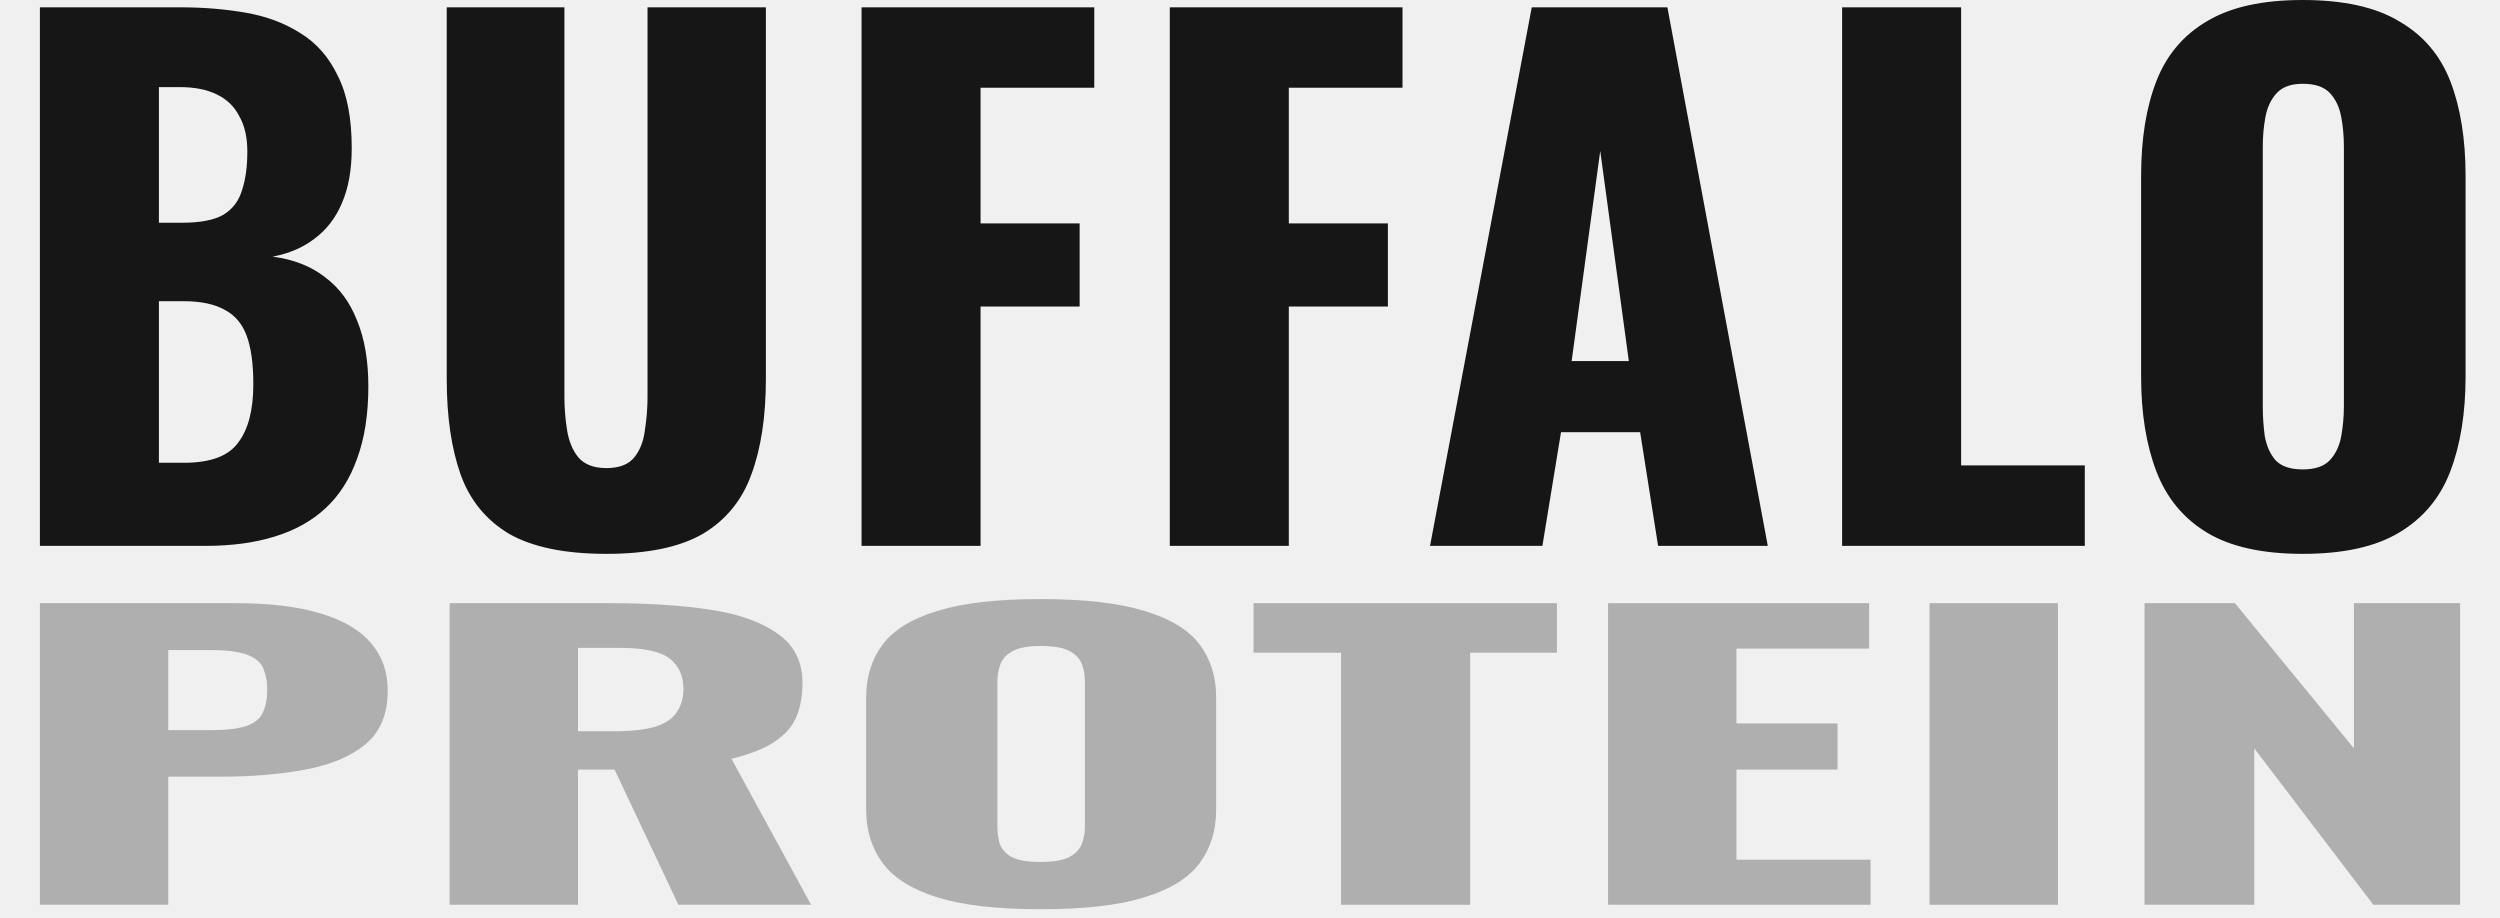
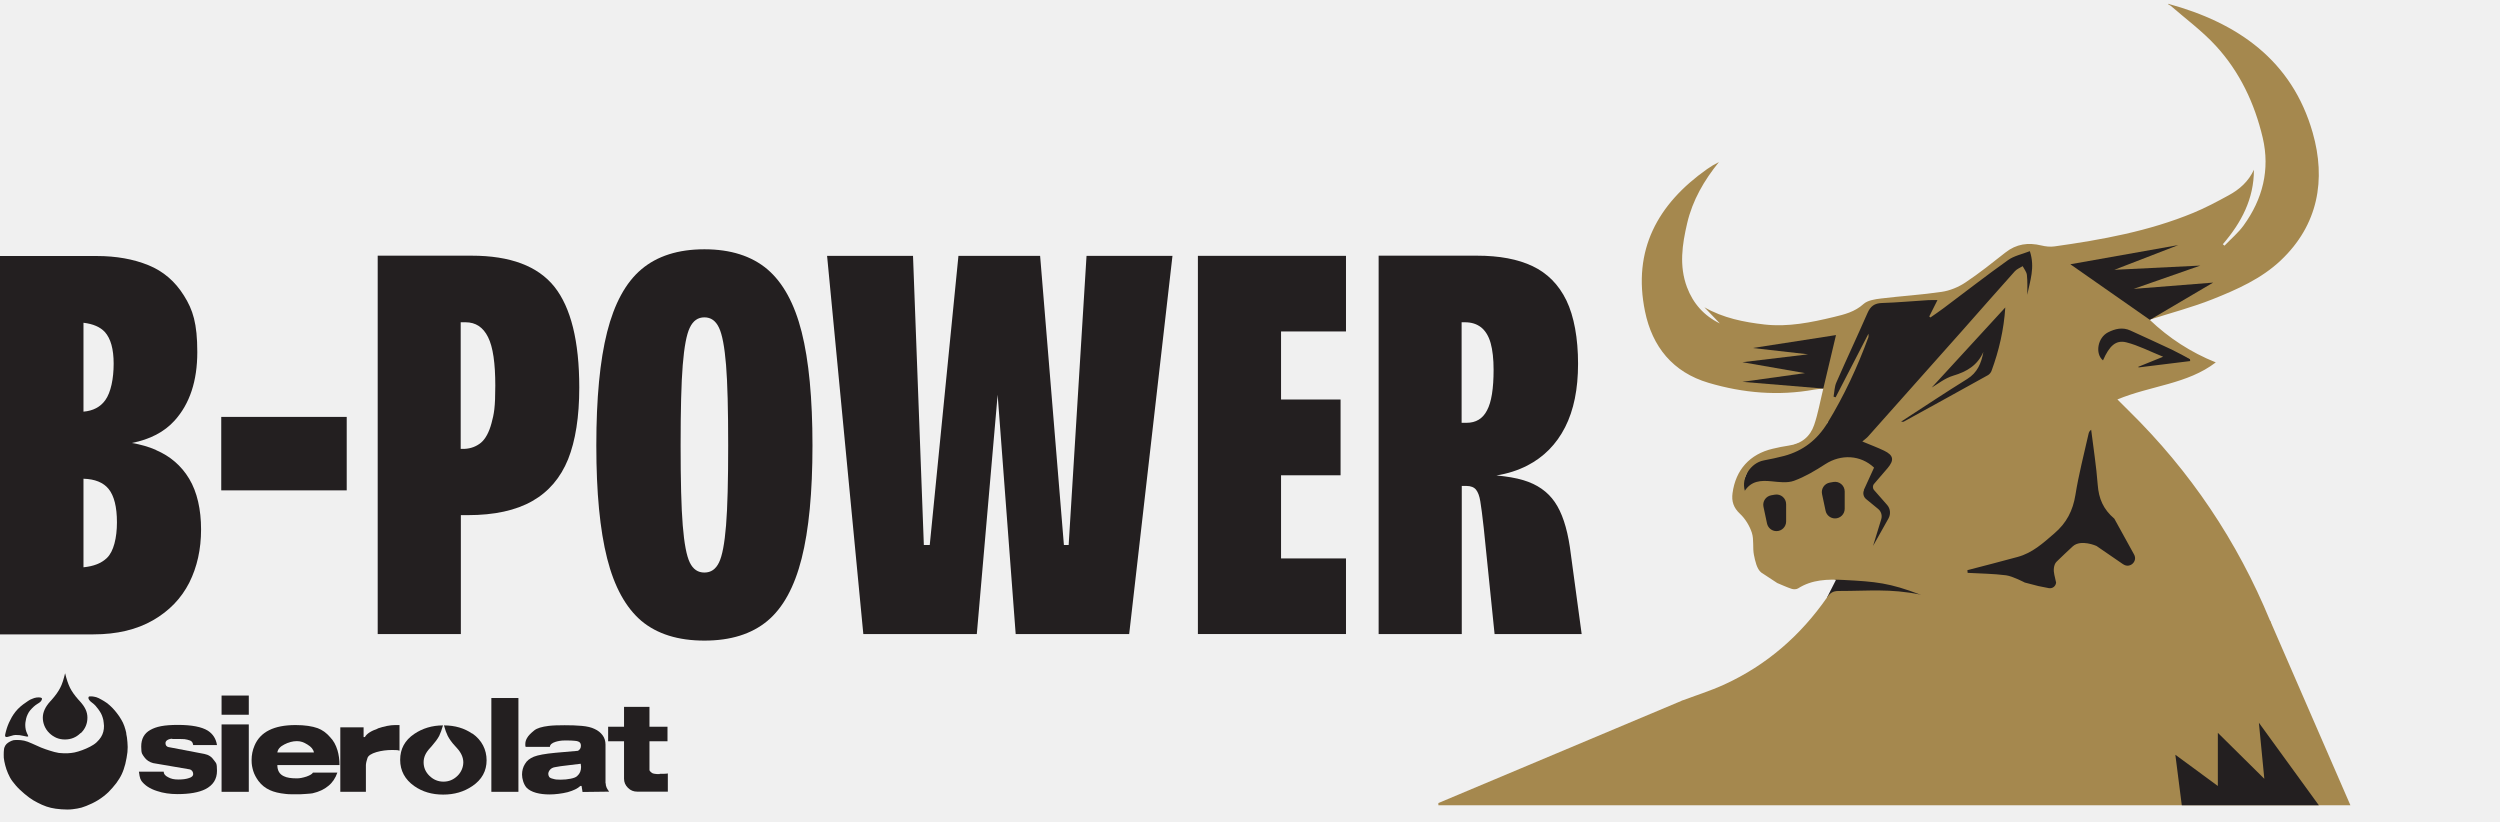
- <svg xmlns="http://www.w3.org/2000/svg" width="188" height="69" viewBox="0 0 188 69" fill="none">
-   <path d="M3 41.05V0.55H13.55C15.283 0.55 16.917 0.683 18.45 0.95C20.017 1.217 21.4 1.733 22.6 2.5C23.8 3.233 24.733 4.3 25.4 5.7C26.1 7.067 26.45 8.883 26.45 11.15C26.45 12.783 26.2 14.167 25.7 15.3C25.233 16.4 24.55 17.283 23.65 17.95C22.783 18.617 21.733 19.067 20.5 19.3C22.067 19.5 23.383 20.017 24.45 20.85C25.517 21.65 26.317 22.733 26.85 24.1C27.417 25.467 27.7 27.117 27.7 29.05C27.7 31.15 27.417 32.967 26.85 34.5C26.317 36 25.533 37.233 24.5 38.2C23.467 39.167 22.183 39.883 20.65 40.35C19.15 40.817 17.417 41.05 15.45 41.05H3ZM11.95 34.8H13.85C15.817 34.8 17.167 34.3 17.9 33.3C18.667 32.3 19.05 30.833 19.05 28.9C19.05 27.367 18.883 26.15 18.55 25.25C18.217 24.35 17.667 23.7 16.9 23.3C16.133 22.867 15.1 22.65 13.8 22.65H11.95V34.8ZM11.95 16.75H13.7C15.067 16.75 16.1 16.55 16.8 16.15C17.5 15.717 17.967 15.1 18.2 14.3C18.467 13.5 18.6 12.533 18.6 11.4C18.6 10.333 18.4 9.45 18 8.75C17.633 8.017 17.067 7.467 16.3 7.1C15.567 6.733 14.633 6.55 13.5 6.55H11.95V16.75ZM45.594 41.65C42.495 41.65 40.061 41.15 38.294 40.15C36.561 39.117 35.344 37.633 34.645 35.7C33.944 33.733 33.594 31.333 33.594 28.5V0.55H42.444V29.85C42.444 30.683 42.511 31.517 42.645 32.35C42.778 33.183 43.061 33.867 43.495 34.4C43.961 34.933 44.661 35.2 45.594 35.2C46.561 35.2 47.261 34.933 47.694 34.4C48.128 33.867 48.395 33.183 48.495 32.35C48.628 31.517 48.694 30.683 48.694 29.85V0.55H57.594V28.5C57.594 31.333 57.228 33.733 56.495 35.7C55.794 37.633 54.578 39.117 52.844 40.15C51.111 41.15 48.694 41.65 45.594 41.65ZM64.789 41.05V0.55H82.289V6.6H73.739V16.8H81.189V23.05H73.739V41.05H64.789ZM87.969 41.05V0.55H105.469V6.6H96.919V16.8H104.369V23.05H96.919V41.05H87.969ZM107.538 41.05L115.188 0.55H125.388L132.938 41.05H124.688L123.338 32.5H117.388L115.988 41.05H107.538ZM118.188 27.15H122.488L120.338 11.35L118.188 27.15ZM138.527 41.05V0.55H147.477V35H156.777V41.05H138.527ZM173.161 41.65C170.127 41.65 167.727 41.117 165.961 40.05C164.194 38.983 162.927 37.45 162.161 35.45C161.394 33.45 161.011 31.067 161.011 28.3V13.25C161.011 10.45 161.394 8.067 162.161 6.1C162.927 4.133 164.194 2.633 165.961 1.6C167.727 0.533 170.127 -1.41859e-05 173.161 -1.41859e-05C176.227 -1.41859e-05 178.644 0.533 180.411 1.6C182.211 2.633 183.494 4.133 184.261 6.1C185.027 8.067 185.411 10.45 185.411 13.25V28.3C185.411 31.067 185.027 33.45 184.261 35.45C183.494 37.45 182.211 38.983 180.411 40.05C178.644 41.117 176.227 41.65 173.161 41.65ZM173.161 35.3C174.094 35.3 174.777 35.067 175.211 34.6C175.644 34.133 175.927 33.533 176.061 32.8C176.194 32.067 176.261 31.317 176.261 30.55V11.05C176.261 10.25 176.194 9.5 176.061 8.8C175.927 8.067 175.644 7.467 175.211 7C174.777 6.533 174.094 6.3 173.161 6.3C172.294 6.3 171.644 6.533 171.211 7C170.777 7.467 170.494 8.067 170.361 8.8C170.227 9.5 170.161 10.25 170.161 11.05V30.55C170.161 31.317 170.211 32.067 170.311 32.8C170.444 33.533 170.711 34.133 171.111 34.6C171.544 35.067 172.227 35.3 173.161 35.3Z" fill="#161616" />
-   <path opacity="0.3" d="M161.27 68.038V45.358H168.065L177.018 56.278V45.358H185V68.038H178.474L169.521 56.278V68.038H161.27Z" fill="#161616" />
-   <path opacity="0.3" d="M145.102 68.038V45.358H154.756V68.038H145.102Z" fill="#161616" />
-   <path opacity="0.3" d="M120.926 68.038V45.358H140.557V48.774H130.58V54.402H138.184V57.874H130.58V64.65H140.665V68.038H120.926Z" fill="#161616" />
-   <path opacity="0.3" d="M100.846 68.038V49.082H94.267V45.358H117.08V49.082H110.554V68.038H100.846Z" fill="#161616" />
-   <path opacity="0.3" d="M78.242 68.374C74.969 68.374 72.381 68.075 70.475 67.478C68.57 66.881 67.203 66.022 66.376 64.902C65.549 63.782 65.136 62.447 65.136 60.898V52.47C65.136 50.902 65.549 49.567 66.376 48.466C67.203 47.365 68.57 46.525 70.475 45.946C72.381 45.349 74.969 45.05 78.242 45.05C81.549 45.05 84.156 45.349 86.062 45.946C88.003 46.525 89.388 47.365 90.215 48.466C91.042 49.567 91.455 50.902 91.455 52.47V60.898C91.455 62.447 91.042 63.782 90.215 64.902C89.388 66.022 88.003 66.881 86.062 67.478C84.156 68.075 81.549 68.374 78.242 68.374ZM78.242 64.818C79.248 64.818 79.985 64.687 80.453 64.426C80.92 64.165 81.226 63.829 81.37 63.418C81.513 63.007 81.585 62.587 81.585 62.158V51.238C81.585 50.79 81.513 50.37 81.37 49.978C81.226 49.567 80.92 49.231 80.453 48.97C79.985 48.709 79.248 48.578 78.242 48.578C77.307 48.578 76.606 48.709 76.138 48.97C75.671 49.231 75.365 49.567 75.221 49.978C75.077 50.37 75.005 50.79 75.005 51.238V62.158C75.005 62.587 75.059 63.007 75.167 63.418C75.311 63.829 75.599 64.165 76.03 64.426C76.498 64.687 77.235 64.818 78.242 64.818Z" fill="#161616" />
-   <path opacity="0.3" d="M33.812 68.038V45.358H45.839C48.787 45.358 51.34 45.526 53.497 45.862C55.654 46.198 57.326 46.805 58.513 47.682C59.735 48.541 60.347 49.763 60.347 51.35C60.347 52.283 60.203 53.114 59.915 53.842C59.627 54.57 59.088 55.205 58.297 55.746C57.542 56.269 56.445 56.707 55.007 57.062L60.994 68.038H51.016L46.216 57.874H43.465V68.038H33.812ZM43.465 54.99H46.162C47.529 54.99 48.589 54.869 49.344 54.626C50.099 54.365 50.621 54.001 50.908 53.534C51.232 53.049 51.394 52.47 51.394 51.798C51.394 50.827 51.052 50.071 50.369 49.53C49.686 48.989 48.427 48.718 46.594 48.718H43.465V54.99Z" fill="#161616" />
-   <path opacity="0.3" d="M3 68.038V45.358H17.67C20.294 45.358 22.452 45.619 24.142 46.142C25.832 46.646 27.09 47.393 27.917 48.382C28.744 49.353 29.157 50.538 29.157 51.938C29.157 53.693 28.6 55.037 27.486 55.97C26.371 56.885 24.861 57.519 22.955 57.874C21.05 58.229 18.91 58.406 16.537 58.406H12.654V68.038H3ZM12.654 54.906H15.89C17.076 54.906 17.975 54.794 18.587 54.57C19.198 54.346 19.593 54.01 19.773 53.562C19.989 53.114 20.097 52.545 20.097 51.854C20.097 51.275 20.007 50.771 19.827 50.342C19.683 49.894 19.306 49.539 18.695 49.278C18.083 49.017 17.131 48.886 15.836 48.886H12.654V54.906Z" fill="#161616" />
+ <svg xmlns="http://www.w3.org/2000/svg" width="210" height="69" viewBox="0 0 210 69" fill="none">
+   <g clip-path="url(#clip0_3239_36694)">
+     <path d="M154.954 27.143L153.499 35.532L151.893 36.948L147.169 38.679L146.104 41.249L147.191 42.31L149.077 46.243L154.222 48.706L153.477 50.18C153.477 50.18 154.994 53.482 155.93 54.77C156.866 56.057 174.291 59.004 174.836 59.328C175.386 59.652 182.666 58.578 183.043 57.988C183.42 57.393 185.438 52.453 185.296 52.155C185.154 51.853 183.886 45.67 183.353 44.623C182.821 43.575 178.656 37.765 178.638 37.365C178.616 36.966 175.386 31.48 175.386 31.48L182.284 31.826L184.902 30.636L178.634 27.152L170.356 20.596L165.831 23.547L164.066 24.981L159.133 25.247L157.27 25.403L154.954 27.152V27.143Z" fill="#231F20" />
+     <path d="M194.262 11.133C192.528 5.069 187.963 1.904 182.112 0.315C182.147 0.426 182.272 0.426 182.343 0.489C183.616 1.594 184.991 2.61 186.126 3.844C188.14 6.033 189.391 8.687 190.07 11.576C190.695 14.258 190.061 16.73 188.464 18.936C188.012 19.562 187.395 20.072 186.858 20.636C186.81 20.596 186.765 20.556 186.716 20.516C188.269 18.714 189.334 16.708 189.329 14.258C188.877 15.243 188.114 15.918 187.2 16.41C186.233 16.939 185.253 17.462 184.237 17.88C180.497 19.424 176.554 20.139 172.574 20.698C172.215 20.747 171.825 20.707 171.47 20.618C170.365 20.352 169.372 20.489 168.458 21.209C167.358 22.074 166.262 22.953 165.1 23.725C164.514 24.116 163.796 24.413 163.104 24.515C161.409 24.768 159.692 24.866 157.993 25.075C157.488 25.137 156.876 25.226 156.53 25.541C155.802 26.198 154.941 26.411 154.054 26.624C152.138 27.085 150.208 27.48 148.23 27.259C146.478 27.059 144.752 26.717 143.168 25.811C143.603 26.264 144.033 26.717 144.468 27.17C143.133 26.522 142.219 25.492 141.705 24.12C141.035 22.331 141.305 20.534 141.722 18.75C142.175 16.814 143.146 15.15 144.393 13.609C144.038 13.783 143.71 13.982 143.395 14.204C139.243 17.134 137.118 21 138.182 26.162C138.79 29.123 140.516 31.271 143.523 32.159C146.424 33.016 149.379 33.273 152.377 32.731C152.59 32.696 152.808 32.678 153.158 32.634C152.888 33.735 152.715 34.747 152.386 35.705C152.054 36.673 151.322 37.281 150.262 37.428C149.809 37.49 149.357 37.592 148.909 37.694C146.983 38.147 145.794 39.461 145.533 41.427C145.44 42.106 145.613 42.648 146.158 43.158C146.606 43.575 146.966 44.17 147.156 44.752C147.343 45.329 147.21 45.999 147.329 46.607C147.436 47.135 147.573 47.792 147.942 48.09L149.286 48.973C149.694 49.142 150.089 49.328 150.506 49.465C150.665 49.519 150.905 49.51 151.038 49.425C152.218 48.675 153.509 48.649 154.844 48.715C157.599 48.857 158.716 48.964 161.285 49.94C161.48 49.98 161.081 49.949 161.285 49.94C158.721 49.43 157.049 49.643 154.431 49.643C153.974 49.643 153.73 49.807 153.482 50.171C151.255 53.38 148.398 55.871 144.841 57.5C143.665 58.037 142.419 58.423 141.212 58.88C141.23 58.898 141.252 58.942 141.288 58.956C141.505 59.035 141.722 59.111 141.935 59.186C146.238 60.638 150.639 61.654 155.146 62.205C161.813 63.017 168.414 62.662 174.926 61.028C180.701 59.577 185.865 56.878 190.456 53.083C190.797 52.803 190.873 52.586 190.691 52.151C187.936 45.453 183.975 39.567 178.811 34.498C178.536 34.227 178.266 33.952 177.862 33.553C180.679 32.385 183.735 32.274 186.126 30.441C184.046 29.607 182.178 28.395 180.568 26.855C182.369 26.278 184.148 25.816 185.843 25.141C187.896 24.325 189.955 23.415 191.583 21.874C194.737 18.892 195.398 15.092 194.262 11.133ZM156.565 41.152C156.853 40.526 157.137 39.9 157.421 39.279C156.281 38.209 154.649 38.133 153.322 38.99C152.493 39.527 151.623 40.047 150.701 40.384C150.133 40.593 149.428 40.49 148.793 40.428C147.915 40.344 147.121 40.384 146.566 41.223C146.251 40.131 147.045 38.892 148.154 38.675C148.727 38.564 149.303 38.449 149.867 38.298C151.45 37.871 152.639 36.953 153.504 35.537C154.906 33.242 156.028 30.827 156.951 28.311C156.969 28.262 156.951 28.204 156.951 28.031C155.997 29.877 155.092 31.626 154.192 33.375C154.134 33.357 154.076 33.335 154.019 33.317C154.094 32.918 154.094 32.487 154.254 32.128C155.106 30.179 156.015 28.248 156.867 26.3C157.115 25.727 157.457 25.47 158.091 25.452C159.386 25.412 160.677 25.292 161.973 25.212C162.194 25.199 162.421 25.212 162.749 25.203C162.492 25.718 162.274 26.149 162.057 26.584C162.11 26.628 162.101 26.624 162.154 26.668C162.523 26.411 162.895 26.162 163.255 25.891C165.06 24.542 166.839 23.153 168.675 21.848C169.185 21.484 169.864 21.351 170.507 21.098C170.964 22.478 170.507 23.614 170.294 24.764C170.29 24.205 170.321 23.645 170.259 23.095C170.232 22.837 170.028 22.602 169.904 22.358C169.682 22.496 169.416 22.598 169.248 22.784C167.753 24.449 166.28 26.136 164.798 27.809C162.177 30.761 159.55 33.717 156.92 36.664C156.8 36.802 156.64 36.904 156.436 37.086C157.164 37.392 157.727 37.596 158.268 37.858C159.054 38.24 159.133 38.639 158.566 39.314C158.189 39.762 157.803 40.202 157.421 40.646C157.293 40.792 157.293 41.014 157.421 41.165L158.517 42.412C158.792 42.723 158.836 43.176 158.637 43.54L157.337 45.857L158.024 43.615C158.122 43.3 158.016 42.958 157.763 42.75L156.751 41.92C156.53 41.738 156.459 41.427 156.578 41.169L156.565 41.152ZM159.91 35.421C159.879 35.439 159.83 35.421 159.688 35.421C161.595 34.183 163.401 32.98 165.246 31.835C166.111 31.298 166.431 30.499 166.604 29.562C166.111 30.685 165.215 31.218 164.075 31.555C163.361 31.768 162.74 32.279 162.265 32.554C164.226 30.419 166.32 28.142 168.445 25.825C168.325 27.689 167.917 29.447 167.287 31.156C167.234 31.298 167.109 31.449 166.976 31.52C164.625 32.829 162.265 34.125 159.91 35.421ZM178.355 47.406L176.106 45.861C176.106 45.861 174.806 45.275 174.118 45.888C173.652 46.305 173.209 46.749 172.756 47.179C172.614 47.313 172.557 47.512 172.53 47.694C172.504 47.894 172.521 48.094 172.566 48.289L172.712 48.933C172.69 49.243 172.406 49.461 172.1 49.403L171.226 49.23L170.081 48.933C170.081 48.933 169.057 48.396 168.507 48.325C167.442 48.187 166.36 48.183 165.282 48.12C165.268 47.992 165.273 48.023 165.26 47.894C166.67 47.526 168.085 47.166 169.491 46.78C170.72 46.447 171.625 45.617 172.566 44.805C173.59 43.93 174.123 42.896 174.336 41.569C174.611 39.842 175.059 38.142 175.44 36.433C175.467 36.318 175.507 36.211 175.658 36.1C175.848 37.636 176.092 39.172 176.208 40.717C176.296 41.884 176.669 42.772 177.605 43.571L179.264 46.58C179.583 47.162 178.905 47.779 178.355 47.401V47.406ZM182.462 29.385C182.968 29.624 183.46 29.904 183.957 30.166C183.962 30.219 183.971 30.277 183.975 30.33C182.533 30.508 181.092 30.685 179.65 30.863C179.637 30.845 179.623 30.832 179.61 30.814C180.244 30.561 180.874 30.303 181.704 29.966C180.568 29.509 179.628 29.016 178.621 28.759C177.729 28.532 177.188 29.052 176.651 30.272C175.972 29.718 176.194 28.364 177.077 27.916C177.663 27.618 178.292 27.463 178.945 27.76C180.116 28.297 181.291 28.83 182.458 29.38L182.462 29.385Z" fill="#A5884E" />
+     <path d="M180.59 26.868L173.909 22.198L182.976 20.587L177.609 22.664L184.826 22.309L179.228 24.267L185.904 23.738L180.59 26.868Z" fill="#231F20" />
+     <path d="M153.158 32.639L154.223 28.146L147.227 29.234L151.881 29.762L146.362 30.424L151.619 31.342L146.362 32.075L153.158 32.639Z" fill="#231F20" />
+     <path d="M150.035 43.801V42.35C150.035 41.844 149.578 41.462 149.081 41.551L148.784 41.604C148.331 41.684 148.034 42.124 148.132 42.572L148.429 43.97C148.509 44.347 148.842 44.614 149.223 44.614C149.671 44.614 150.035 44.25 150.035 43.801Z" fill="#231F20" />
+     <path d="M154.955 42.736V41.285C154.955 40.779 154.498 40.397 154.001 40.486L153.704 40.539C153.251 40.619 152.954 41.058 153.052 41.506L153.349 42.905C153.429 43.282 153.762 43.548 154.143 43.548C154.591 43.548 154.955 43.184 154.955 42.736Z" fill="#231F20" />
+     <path d="M148.718 43.03C148.86 43.03 148.86 42.808 148.718 42.808C148.576 42.808 148.576 43.03 148.718 43.03Z" fill="#231F20" />
+     <path d="M190.696 52.147L197.434 67.642H120.381L141.212 58.885" fill="#A5884E" />
+     <path d="M194.781 67.642L189.746 60.709L190.203 65.418L186.299 61.557V66.022L182.729 63.399L183.27 67.642H194.781Z" fill="#231F20" />
+   </g>
+   <path d="M13.088 37.788C12.481 37.527 11.806 37.334 11.076 37.21C12.605 36.907 13.804 36.287 14.672 35.322C15.939 33.917 16.573 32.002 16.573 29.578C16.573 27.153 16.201 26.023 15.457 24.839C14.713 23.64 13.721 22.786 12.468 22.276C11.214 21.767 9.767 21.505 8.128 21.505H0V53.287H7.853C9.823 53.287 11.489 52.887 12.853 52.102C14.217 51.317 15.223 50.27 15.898 48.947C16.559 47.625 16.89 46.137 16.89 44.47C16.89 42.803 16.559 41.329 15.898 40.227C15.237 39.125 14.3 38.312 13.088 37.802V37.788ZM7.012 27.112C7.825 27.208 8.417 27.47 8.803 27.883C9.299 28.434 9.547 29.316 9.547 30.556C9.547 31.796 9.313 32.967 8.844 33.614C8.431 34.193 7.811 34.51 7.012 34.579V27.098V27.112ZM8.982 46.867C8.514 47.322 7.853 47.57 7.012 47.652V40.213C7.976 40.241 8.679 40.53 9.12 41.067C9.588 41.646 9.823 42.583 9.823 43.878C9.823 45.173 9.547 46.33 8.982 46.867Z" fill="#231F20" />
+   <path d="M29.124 35.02H18.585V41.191H29.124V35.02Z" fill="#231F20" />
+   <path d="M38.698 43.272H39.291C41.536 43.272 43.341 42.872 44.719 42.087C46.096 41.302 47.088 40.131 47.722 38.574C48.342 37.017 48.659 35.006 48.659 32.554C48.659 28.655 47.956 25.831 46.565 24.081C45.173 22.346 42.859 21.477 39.621 21.477H31.727V53.26H38.712V43.272H38.698ZM38.698 27.071H39.112C39.952 27.071 40.586 27.484 40.999 28.324C41.412 29.151 41.605 30.515 41.605 32.388C41.605 34.262 41.495 34.772 41.288 35.543C41.082 36.315 40.779 36.866 40.407 37.183C40.021 37.499 39.566 37.678 39.015 37.706H38.698C38.698 37.72 38.698 27.084 38.698 27.084V27.071Z" fill="#231F20" />
+   <path d="M67.339 46.909C67.945 44.512 68.248 41.357 68.248 37.417C68.248 33.477 67.945 30.281 67.339 27.884C66.733 25.487 65.768 23.737 64.46 22.621C63.137 21.505 61.374 20.94 59.169 20.94C56.965 20.94 55.202 21.505 53.879 22.621C52.557 23.737 51.606 25.5 51 27.884C50.394 30.281 50.091 33.449 50.091 37.417C50.091 41.385 50.394 44.512 51 46.909C51.606 49.306 52.571 51.042 53.879 52.158C55.202 53.26 56.965 53.811 59.169 53.811C61.374 53.811 63.137 53.26 64.46 52.158C65.782 51.056 66.733 49.306 67.339 46.909ZM60.988 44.14C60.864 45.655 60.671 46.688 60.395 47.253C60.12 47.818 59.721 48.094 59.169 48.094C58.618 48.094 58.219 47.818 57.943 47.253C57.668 46.688 57.475 45.655 57.351 44.14C57.227 42.624 57.172 40.393 57.172 37.417C57.172 34.441 57.227 32.168 57.351 30.653C57.475 29.137 57.668 28.09 57.943 27.526C58.219 26.947 58.618 26.658 59.169 26.658C59.721 26.658 60.12 26.947 60.395 27.526C60.671 28.104 60.864 29.151 60.988 30.653C61.112 32.168 61.167 34.428 61.167 37.417C61.167 40.406 61.112 42.624 60.988 44.14Z" fill="#231F20" />
+   <path d="M82.052 53.259L83.802 33.16L85.317 53.259H94.851L98.488 21.491H91.269L89.767 45.779H89.368L87.37 21.491H80.509L78.099 45.779H77.603L76.693 21.491H69.475L72.519 53.259H82.052Z" fill="#231F20" />
+   <path d="M113.063 46.908H107.608V39.924H112.608V33.559H107.608V27.842H113.063V21.491H100.623V53.259H113.063V46.908Z" fill="#231F20" />
+   <path d="M122.776 40.819H123.189C123.547 40.819 123.823 40.93 123.988 41.136C124.153 41.343 124.277 41.674 124.346 42.114C124.415 42.555 124.525 43.299 124.635 44.36L125.545 53.26H132.86L131.868 45.944C131.62 44.305 131.207 43.051 130.6 42.17C129.994 41.288 129.113 40.682 127.969 40.337C127.335 40.145 126.578 40.02 125.696 39.938C126.647 39.786 127.501 39.511 128.286 39.111C129.677 38.395 130.738 37.32 131.468 35.888C132.199 34.455 132.557 32.678 132.557 30.556C132.557 28.435 132.226 26.575 131.579 25.238C130.931 23.902 129.981 22.952 128.741 22.359C127.501 21.767 125.944 21.477 124.07 21.477H115.805V53.26H122.789V40.819H122.776ZM122.776 27.071H123.051C123.602 27.071 124.043 27.209 124.415 27.498C124.773 27.787 125.049 28.228 125.214 28.82C125.379 29.413 125.462 30.157 125.462 31.066C125.462 32.636 125.283 33.78 124.911 34.469C124.553 35.171 123.974 35.516 123.189 35.516H122.776V27.071Z" fill="#231F20" />
+   <path d="M6.792 61.58C7.164 61.222 7.343 60.781 7.343 60.285C7.343 59.789 7.136 59.376 6.723 58.921L6.585 58.77C6.268 58.412 6.034 58.081 5.883 57.778C5.731 57.475 5.593 57.062 5.469 56.552C5.345 57.062 5.221 57.475 5.056 57.778C4.904 58.081 4.67 58.412 4.353 58.77L4.216 58.921C3.802 59.376 3.596 59.831 3.596 60.285C3.596 60.74 3.775 61.222 4.147 61.58C4.519 61.938 4.946 62.117 5.456 62.117C5.965 62.117 6.406 61.938 6.764 61.58H6.792Z" fill="#231F20" />
+   <path d="M0.744 61.87C0.882 61.829 1.02 61.788 1.13 61.76C1.254 61.732 1.351 61.732 1.461 61.746C1.571 61.746 1.681 61.746 1.833 61.788C1.971 61.815 2.15 61.843 2.246 61.87C2.343 61.884 2.37 61.87 2.37 61.829C2.37 61.788 2.315 61.705 2.274 61.608C2.232 61.512 2.191 61.416 2.163 61.291C2.136 61.168 2.122 61.016 2.122 60.892C2.122 60.768 2.136 60.644 2.163 60.534C2.177 60.424 2.205 60.313 2.246 60.189C2.287 60.066 2.356 59.941 2.425 59.818C2.508 59.694 2.591 59.597 2.687 59.501C2.783 59.404 2.866 59.322 2.976 59.239C3.086 59.156 3.21 59.087 3.293 59.032C3.376 58.977 3.431 58.922 3.472 58.853C3.514 58.798 3.527 58.729 3.527 58.688C3.527 58.647 3.472 58.605 3.39 58.591C3.307 58.578 3.197 58.578 3.073 58.591C2.949 58.605 2.825 58.647 2.701 58.702C2.577 58.743 2.48 58.798 2.356 58.881C2.232 58.963 2.095 59.06 1.943 59.17C1.791 59.28 1.64 59.418 1.502 59.556C1.364 59.694 1.254 59.845 1.144 59.997C1.034 60.148 0.951 60.313 0.868 60.479C0.786 60.644 0.703 60.796 0.648 60.961C0.593 61.112 0.538 61.278 0.496 61.443C0.455 61.608 0.4 61.788 0.441 61.856C0.483 61.939 0.62 61.911 0.744 61.87Z" fill="#231F20" />
+   <path d="M10.622 61.636C10.567 61.388 10.512 61.181 10.443 60.989C10.374 60.796 10.292 60.617 10.181 60.438C10.085 60.258 9.961 60.093 9.837 59.928C9.713 59.763 9.575 59.597 9.424 59.446C9.272 59.294 9.121 59.156 8.969 59.046C8.818 58.936 8.652 58.84 8.501 58.757C8.349 58.674 8.225 58.605 8.088 58.564C7.95 58.523 7.812 58.509 7.716 58.495C7.619 58.495 7.578 58.495 7.536 58.495C7.495 58.495 7.454 58.523 7.44 58.55C7.426 58.592 7.426 58.633 7.44 58.702C7.468 58.771 7.523 58.84 7.605 58.922C7.688 59.005 7.812 59.074 7.895 59.156C7.991 59.239 8.074 59.336 8.143 59.432C8.225 59.528 8.308 59.639 8.377 59.749C8.446 59.859 8.515 59.969 8.556 60.079C8.611 60.203 8.639 60.327 8.68 60.479C8.707 60.63 8.721 60.809 8.735 60.975C8.735 61.14 8.721 61.306 8.68 61.457C8.639 61.609 8.583 61.76 8.487 61.912C8.391 62.063 8.253 62.228 8.101 62.366C7.95 62.504 7.771 62.614 7.564 62.724C7.357 62.835 7.123 62.931 6.903 63.014C6.682 63.096 6.448 63.165 6.255 63.207C6.049 63.248 5.883 63.262 5.663 63.276C5.442 63.276 5.194 63.276 4.947 63.248C4.699 63.207 4.437 63.138 4.189 63.055C3.941 62.972 3.707 62.904 3.445 62.793C3.183 62.683 2.908 62.559 2.673 62.449C2.425 62.339 2.219 62.256 2.026 62.215C1.833 62.173 1.64 62.16 1.502 62.16C1.351 62.16 1.254 62.16 1.144 62.173C1.034 62.201 0.924 62.242 0.827 62.297C0.731 62.352 0.635 62.408 0.552 62.49C0.469 62.573 0.414 62.669 0.373 62.78C0.331 62.89 0.331 63.014 0.318 63.151C0.318 63.289 0.304 63.455 0.318 63.648C0.331 63.84 0.387 64.061 0.442 64.295C0.497 64.515 0.579 64.75 0.676 64.97C0.772 65.19 0.882 65.411 1.048 65.631C1.213 65.852 1.42 66.1 1.668 66.334C1.916 66.568 2.205 66.816 2.453 66.995C2.701 67.174 2.908 67.298 3.156 67.422C3.39 67.546 3.665 67.67 3.913 67.753C4.161 67.835 4.395 67.891 4.685 67.932C4.974 67.973 5.346 68.001 5.663 68.001C5.98 68.001 6.241 67.959 6.489 67.918C6.737 67.877 6.944 67.822 7.247 67.698C7.536 67.588 7.922 67.408 8.253 67.202C8.583 66.995 8.859 66.775 9.107 66.54C9.355 66.293 9.575 66.031 9.768 65.783C9.947 65.535 10.099 65.301 10.223 65.039C10.347 64.777 10.443 64.488 10.526 64.171C10.609 63.854 10.664 63.482 10.705 63.179C10.732 62.876 10.732 62.614 10.705 62.352C10.691 62.091 10.65 61.815 10.595 61.581L10.622 61.636Z" fill="#231F20" />
+   <path d="M14.466 62.076C14.548 62.076 14.755 62.076 15.113 62.076C15.471 62.076 15.554 62.09 15.733 62.132C15.912 62.173 16.05 62.228 16.105 62.297C16.174 62.366 16.215 62.476 16.229 62.586H18.227C18.144 62.049 17.882 61.649 17.455 61.374C16.945 61.057 16.105 60.892 14.948 60.892C13.79 60.892 13.129 61.029 12.62 61.319C12.11 61.608 11.862 62.063 11.862 62.71C11.862 63.358 11.958 63.344 12.124 63.605C12.303 63.853 12.551 64.019 12.867 64.102L15.926 64.625C16.009 64.639 16.077 64.68 16.146 64.763C16.201 64.845 16.229 64.928 16.229 65.025C16.229 65.162 16.119 65.286 15.884 65.355C15.65 65.438 15.361 65.479 14.989 65.479C14.617 65.479 14.369 65.424 14.121 65.286C13.873 65.162 13.749 65.011 13.749 64.818H11.669C11.683 64.9 11.697 65.025 11.724 65.176C11.752 65.341 11.807 65.479 11.876 65.589C12.151 65.961 12.578 66.251 13.184 66.444C13.708 66.623 14.286 66.705 14.906 66.705C15.912 66.705 16.697 66.567 17.248 66.292C17.896 65.961 18.227 65.452 18.227 64.749C18.227 64.046 18.144 64.115 17.979 63.867C17.786 63.578 17.524 63.399 17.166 63.33L14.135 62.751C13.983 62.71 13.901 62.6 13.901 62.421C13.901 62.242 14.08 62.076 14.466 62.049V62.076Z" fill="#231F20" />
+   <path d="M20.899 60.851H18.612V66.513H20.899V60.851Z" fill="#231F20" />
+   <path d="M20.899 58.426H18.612V60.038H20.899V58.426Z" fill="#231F20" />
+   <path d="M28.339 62.999C28.215 62.586 28.022 62.228 27.733 61.925C27.416 61.553 27.058 61.305 26.686 61.167C26.231 61.002 25.611 60.905 24.826 60.905C23.007 60.905 21.864 61.484 21.382 62.627C21.216 63.013 21.134 63.413 21.134 63.84C21.134 64.267 21.189 64.46 21.272 64.763C21.368 65.066 21.52 65.341 21.712 65.603C21.96 65.934 22.277 66.195 22.677 66.374C23.007 66.526 23.448 66.636 23.999 66.691C24.11 66.705 24.289 66.719 24.509 66.719C24.729 66.719 24.909 66.719 25.019 66.719C25.129 66.719 25.391 66.719 25.68 66.691C25.969 66.678 26.162 66.65 26.259 66.636C26.796 66.512 27.237 66.306 27.581 66.016C27.925 65.741 28.174 65.369 28.339 64.9H26.286C26.231 65.011 26.052 65.121 25.749 65.231C25.446 65.328 25.184 65.383 24.95 65.383C24.454 65.383 24.096 65.328 23.848 65.204C23.476 65.038 23.297 64.721 23.297 64.267H28.518C28.518 63.826 28.463 63.399 28.339 62.986V62.999ZM23.297 63.206C23.338 62.93 23.531 62.71 23.889 62.531C24.233 62.352 24.592 62.255 24.936 62.255C25.28 62.255 25.515 62.352 25.831 62.545C26.148 62.737 26.328 62.958 26.369 63.206H23.31H23.297Z" fill="#231F20" />
+   <path d="M31.727 61.208C31.162 61.401 30.804 61.635 30.652 61.911H30.542V61.098H28.586V66.512H30.735V64.253C30.749 64.06 30.804 63.867 30.873 63.66C30.942 63.468 31.203 63.302 31.617 63.178C32.044 63.054 32.485 62.999 32.953 62.999C33.421 62.999 33.394 63.013 33.559 63.054V60.905H33.187C32.774 60.905 32.292 61.002 31.713 61.195L31.727 61.208Z" fill="#231F20" />
+   <path d="M39.662 61.621C39.001 61.167 38.215 60.933 37.292 60.933C37.389 61.291 37.499 61.594 37.609 61.814C37.747 62.076 37.954 62.379 38.243 62.682L38.367 62.82C38.739 63.219 38.918 63.633 38.918 64.032C38.918 64.432 38.753 64.859 38.422 65.176C38.092 65.493 37.706 65.658 37.251 65.658C36.797 65.658 36.411 65.493 36.08 65.176C35.75 64.859 35.584 64.473 35.584 64.032C35.584 63.591 35.763 63.219 36.135 62.82L36.259 62.682C36.535 62.365 36.755 62.076 36.893 61.814C37.003 61.58 37.113 61.291 37.21 60.933C36.301 60.933 35.488 61.181 34.799 61.649C34 62.186 33.614 62.916 33.614 63.826C33.614 64.735 34.014 65.479 34.799 66.03C35.488 66.512 36.287 66.746 37.224 66.746C38.16 66.746 38.973 66.512 39.676 66.03C40.475 65.493 40.874 64.762 40.874 63.867C40.874 62.971 40.475 62.172 39.69 61.621H39.662Z" fill="#231F20" />
+   <path d="M43.547 58.633H41.274V66.513H43.547V58.633Z" fill="#231F20" />
+   <path d="M50.863 65.782V62.558C50.863 62.242 50.78 61.98 50.615 61.759C50.449 61.539 50.229 61.36 49.953 61.236C49.678 61.098 49.32 61.015 48.879 60.974C48.438 60.933 47.956 60.919 47.432 60.919C46.909 60.919 46.427 60.933 46.096 60.974C45.517 61.043 45.104 61.167 44.87 61.36C44.581 61.594 44.374 61.801 44.264 62.007C44.167 62.173 44.126 62.338 44.126 62.503C44.126 62.669 44.126 62.655 44.154 62.737H46.193C46.193 62.558 46.358 62.407 46.675 62.31C46.909 62.242 47.157 62.2 47.419 62.2H47.543C47.832 62.2 48.08 62.2 48.287 62.228C48.493 62.242 48.631 62.297 48.7 62.365C48.769 62.434 48.796 62.531 48.796 62.655C48.796 62.779 48.769 62.82 48.727 62.903C48.686 62.972 48.617 63.027 48.548 63.068C47.915 63.123 47.281 63.178 46.661 63.233C45.779 63.316 45.187 63.426 44.843 63.564C44.512 63.702 44.25 63.895 44.099 64.17C43.933 64.432 43.851 64.735 43.851 65.066C43.851 65.396 43.975 65.865 44.222 66.154C44.402 66.347 44.677 66.498 45.022 66.595C45.366 66.691 45.752 66.733 46.179 66.733C46.606 66.733 47.212 66.664 47.694 66.54C48.176 66.402 48.521 66.237 48.755 66.016H48.851L48.934 66.526L51.166 66.498C51.056 66.347 50.987 66.237 50.959 66.168C50.904 66.044 50.877 65.92 50.877 65.796L50.863 65.782ZM48.479 65.19C48.383 65.286 48.204 65.355 47.942 65.41C47.68 65.465 47.391 65.493 47.088 65.493C46.785 65.493 46.647 65.479 46.468 65.424C46.289 65.382 46.165 65.327 46.124 65.245C46.082 65.162 46.055 65.093 46.055 65.01C46.055 64.886 46.11 64.763 46.206 64.652C46.303 64.542 46.441 64.473 46.592 64.446C46.84 64.391 47.253 64.335 47.859 64.267C48.08 64.239 48.383 64.212 48.782 64.156C48.796 64.253 48.81 64.349 48.81 64.418C48.81 64.735 48.714 64.983 48.493 65.176L48.479 65.19Z" fill="#231F20" />
+   <path d="M55.423 65.024C55.243 65.024 55.092 65.024 54.982 64.997C54.871 64.983 54.789 64.955 54.748 64.914C54.706 64.886 54.665 64.845 54.623 64.804C54.582 64.763 54.555 64.721 54.555 64.68V62.269H56.07V61.043H54.555V59.376H52.419V61.043H51.083V62.269H52.419V65.41C52.419 65.713 52.529 65.961 52.75 66.181C52.97 66.402 53.232 66.498 53.521 66.498H56.098V64.969C56.015 64.983 55.919 64.997 55.794 64.997C55.684 64.997 55.547 64.997 55.409 64.997L55.423 65.024Z" fill="#231F20" />
+   <defs>
+     <clipPath id="clip0_3239_36694">
+       <rect width="88.72" height="67.642" fill="white" transform="translate(120.824)" />
+     </clipPath>
+   </defs>
</svg>
